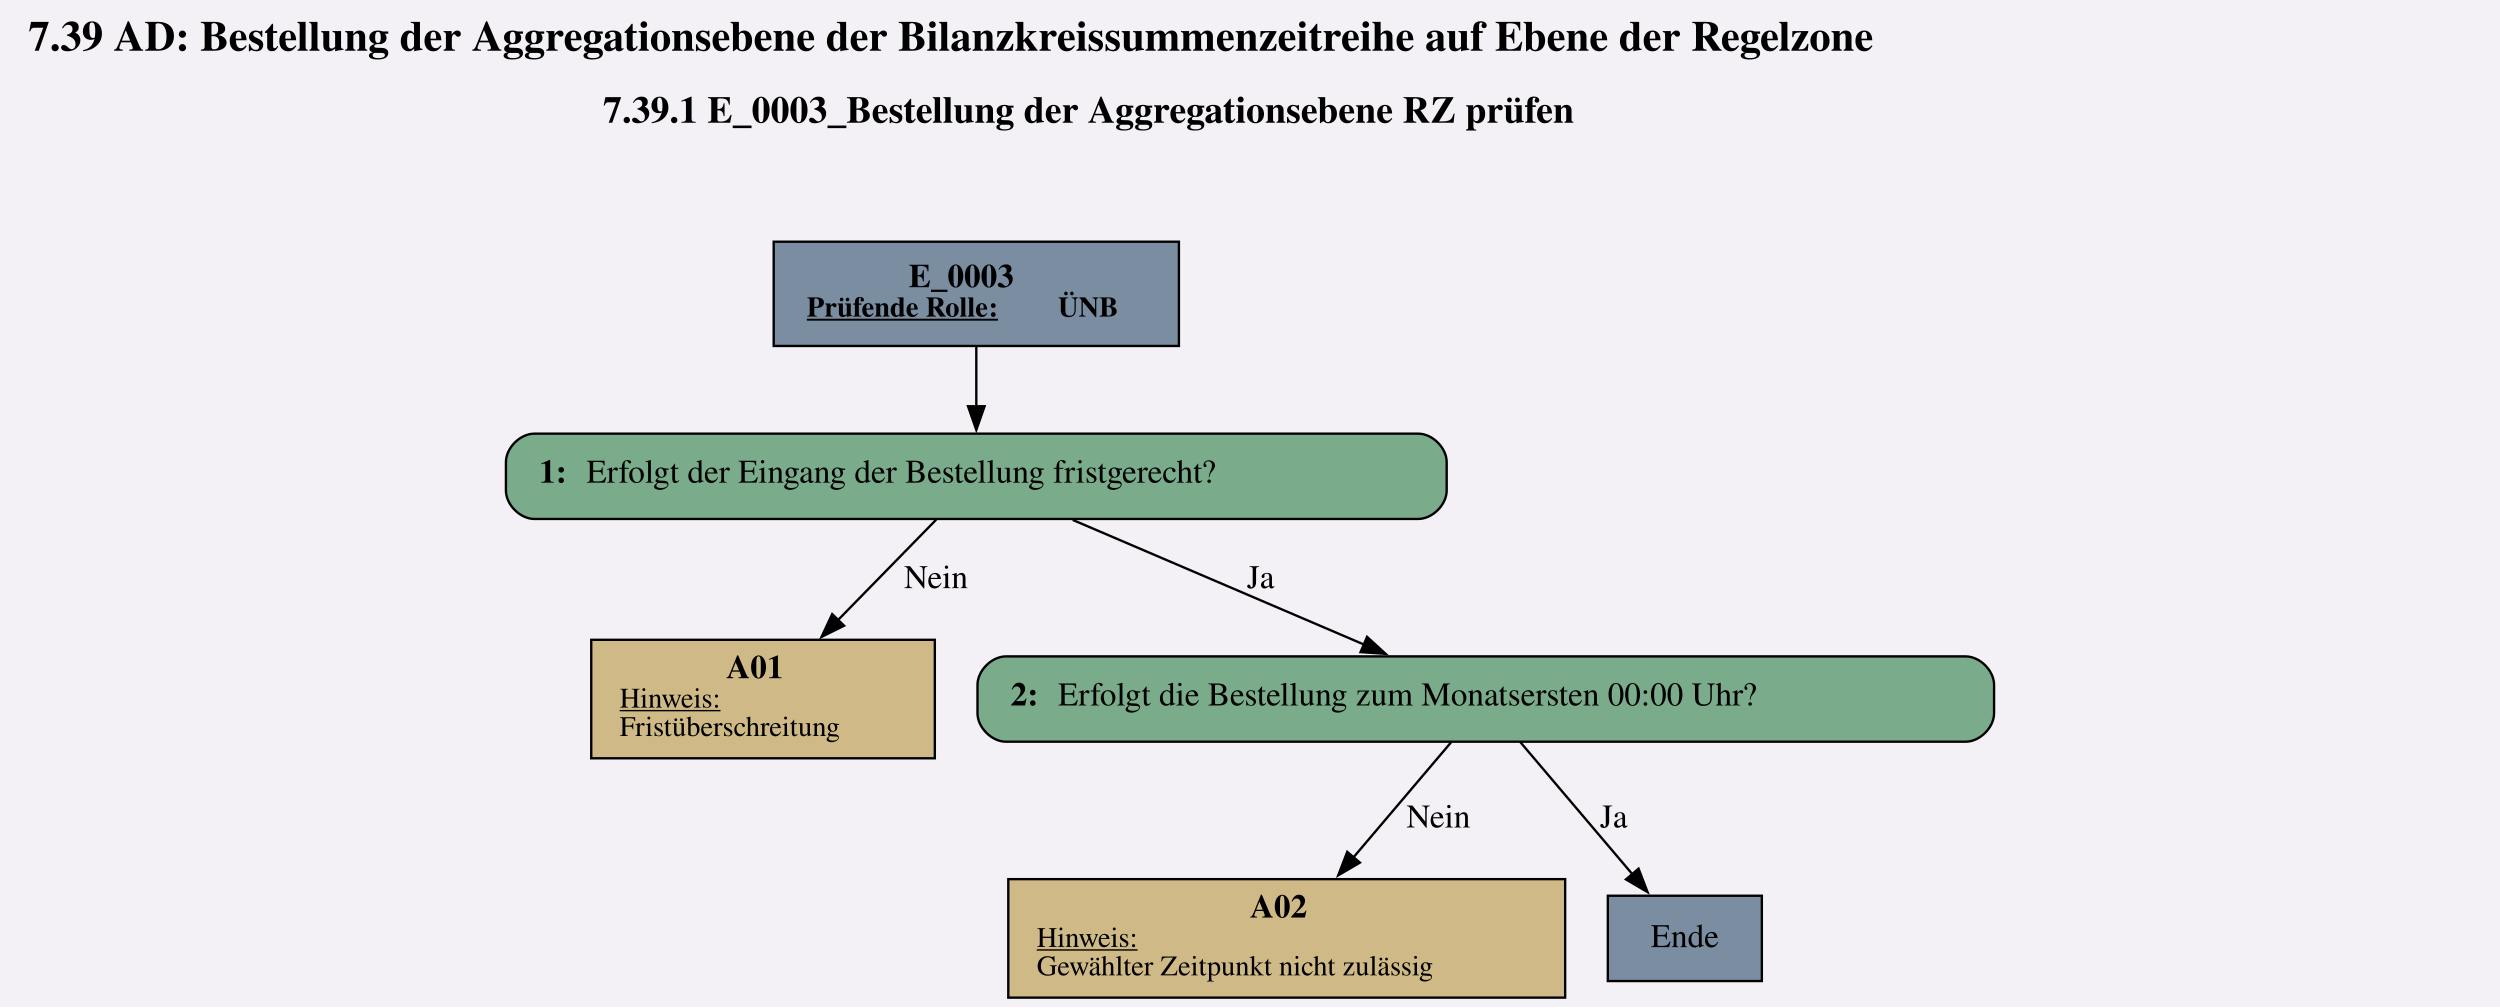
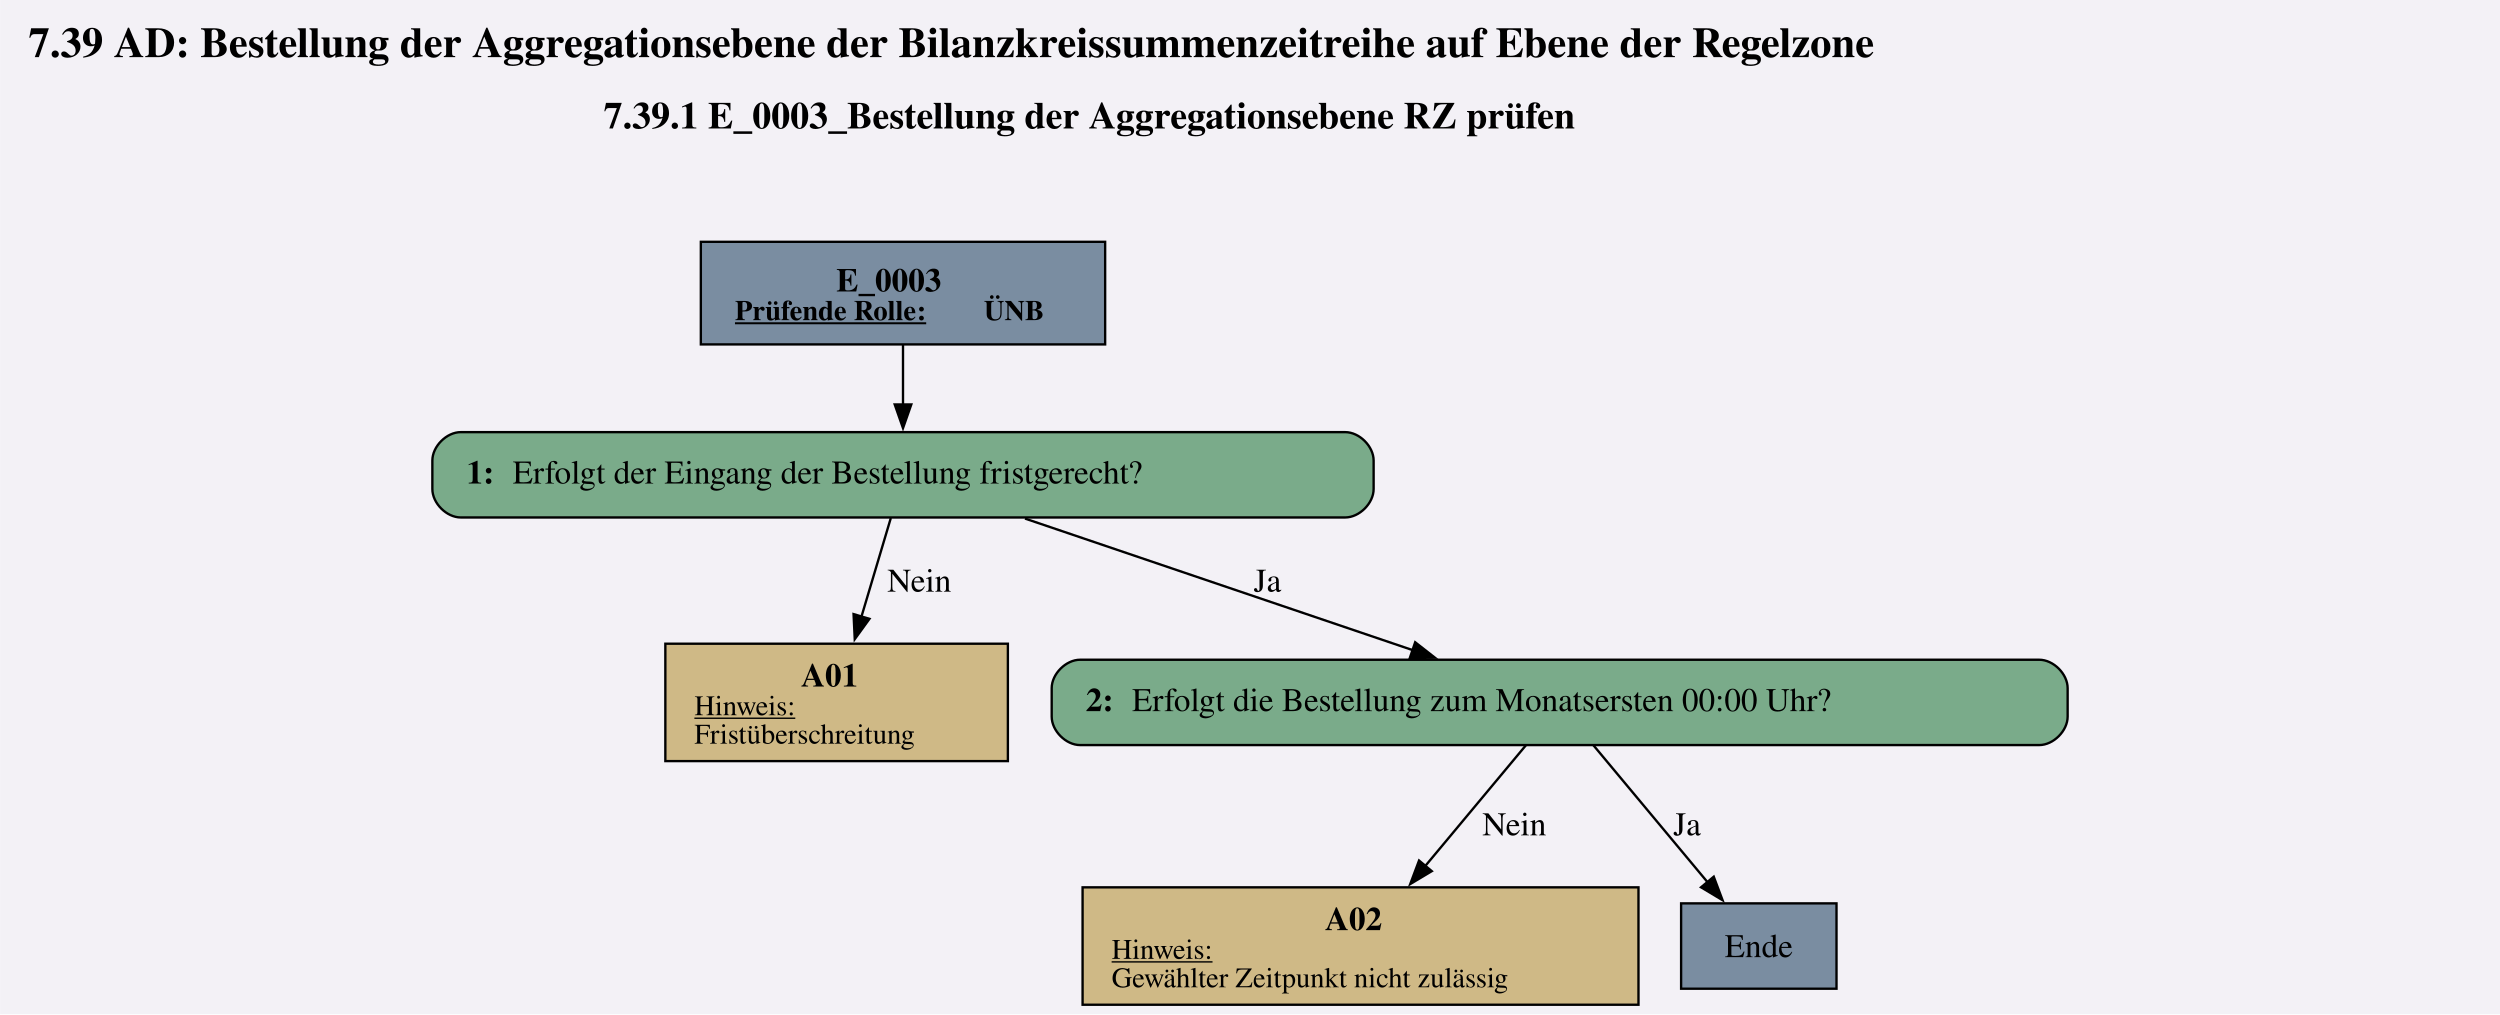
- <svg xmlns="http://www.w3.org/2000/svg" version="1.1" width="1406.667px" viewBox="0 0 1406.667 566.667" height="566.667px">
+ <svg xmlns="http://www.w3.org/2000/svg" version="1.1" width="1406.667px" viewBox="0 0 1406.667 570.667" height="570.667px">
  <g>
-     <svg width="1055pt" height="425pt" viewBox="0.00 0.00 1055.00 425.00">
-       <polygon fill="#f3f1f6" points="0,0 1406.667,0 1406.667,566.667 0,566.667" />
-       <g id="graph0" class="graph" transform="scale(1 1) rotate(0) translate(4 421)">
-         <text text-anchor="start" x="8" y="-399.6" font-family="Times,serif" font-weight="bold" font-size="18.00">7.39 AD: Bestellung der Aggregationsebene der Bilanzkreissummenzeitreihe auf Ebene der Regelzone</text>
-         <text text-anchor="start" x="250.5" y="-369.2" font-family="Times,serif" font-weight="bold" font-size="16.00">7.39.1 E_0003_Bestellung der Aggregationsebene RZ prüfen</text>
+     <svg width="1055pt" height="428pt" viewBox="0.00 0.00 1054.50 427.82">
+       <polygon fill="#f3f1f6" points="0,0 1406.667,0 1406.667,570.667 0,570.667" />
+       <g id="graph0" class="graph" transform="scale(1 1) rotate(0) translate(4 423.82)">
+         <text text-anchor="start" x="8" y="-399.72" font-family="Times,serif" font-weight="bold" font-size="18.00">7.39 AD: Bestellung der Aggregationsebene der Bilanzkreissummenzeitreihe auf Ebene der Regelzone</text>
+         <text text-anchor="start" x="250.62" y="-369.62" font-family="Times,serif" font-weight="bold" font-size="16.00">7.39.1 E_0003_Bestellung der Aggregationsebene RZ prüfen</text>
        <g id="node1" class="node">
-           <polygon fill="#7a8da1" stroke="black" points="493.5,-319 322.5,-319 322.5,-275 493.5,-275 493.5,-319" />
-           <text text-anchor="start" x="379.5" y="-299.8" font-family="Times,serif" font-weight="bold" font-size="14.00">E_0003</text>
-           <text text-anchor="start" x="336.5" y="-287.4" font-family="Times,serif" font-weight="bold" text-decoration="underline" font-size="12.00">Prüfende Rolle:</text>
-           <text text-anchor="start" x="442.5" y="-287.4" font-family="Times,serif" font-weight="bold" font-size="12.00"> ÜNB</text>
+           <polygon fill="#7a8da1" stroke="black" points="462.15,-321.82 291.6,-321.82 291.6,-278.54 462.15,-278.54 462.15,-321.82" />
+           <text text-anchor="start" x="348.75" y="-300.88" font-family="Times,serif" font-weight="bold" font-size="14.00">E_0003</text>
+           <text text-anchor="start" x="306" y="-288.78" font-family="Times,serif" font-weight="bold" text-decoration="underline" font-size="12.00">Prüfende Rolle:</text>
+           <text text-anchor="start" x="411" y="-288.78" font-family="Times,serif" font-weight="bold" font-size="12.00"> ÜNB</text>
        </g>
        <g id="node2" class="node">
-           <path fill="#7aab8a" stroke="black" d="M594.5,-238C594.5,-238 221.5,-238 221.5,-238 215.5,-238 209.5,-232 209.5,-226 209.5,-226 209.5,-214 209.5,-214 209.5,-208 215.5,-202 221.5,-202 221.5,-202 594.5,-202 594.5,-202 600.5,-202 606.5,-208 606.5,-214 606.5,-214 606.5,-226 606.5,-226 606.5,-232 600.5,-238 594.5,-238" />
-           <text text-anchor="start" x="223.5" y="-217.3" font-family="Times,serif" font-weight="bold" font-size="14.00">1: </text>
-           <text text-anchor="start" x="243.5" y="-217.3" font-family="Times,serif" font-size="14.00">Erfolgt der Eingang der Bestellung fristgerecht?</text>
+           <path fill="#7aab8a" stroke="black" d="M563.4,-241.54C563.4,-241.54 190.35,-241.54 190.35,-241.54 184.35,-241.54 178.35,-235.54 178.35,-229.54 178.35,-229.54 178.35,-217.54 178.35,-217.54 178.35,-211.54 184.35,-205.54 190.35,-205.54 190.35,-205.54 563.4,-205.54 563.4,-205.54 569.4,-205.54 575.4,-211.54 575.4,-217.54 575.4,-217.54 575.4,-229.54 575.4,-229.54 575.4,-235.54 569.4,-241.54 563.4,-241.54" />
+           <text text-anchor="start" x="192.75" y="-219.86" font-family="Times,serif" font-weight="bold" font-size="14.00">1: </text>
+           <text text-anchor="start" x="212.25" y="-219.86" font-family="Times,serif" font-size="14.00">Erfolgt der Eingang der Bestellung fristgerecht?</text>
        </g>
        <g id="edge1" class="edge">
-           <path fill="none" stroke="black" d="M408,-274.71C408,-266.82 408,-257.75 408,-249.33" />
-           <polygon fill="black" stroke="black" points="411.5,-249.57 408,-239.57 404.5,-249.57 411.5,-249.57" />
+           <path fill="none" stroke="black" d="M376.88,-278.39C376.88,-270.53 376.88,-261.45 376.88,-253.01" />
+           <polygon fill="black" stroke="black" points="380.38,-253.21 376.88,-243.21 373.38,-253.21 380.38,-253.21" />
        </g>
        <g id="node3" class="node">
-           <polygon fill="#cfb986" stroke="black" points="390.5,-151 245.5,-151 245.5,-101 390.5,-101 390.5,-151" />
-           <text text-anchor="start" x="302.5" y="-134.8" font-family="Times,serif" font-weight="bold" font-size="14.00">A01</text>
-           <text text-anchor="start" x="257.5" y="-122.4" font-family="Times,serif" text-decoration="underline" font-size="12.00">Hinweis:</text>
-           <text text-anchor="start" x="257.5" y="-110.4" font-family="Times,serif" font-size="12.00">Fristüberschreitung</text>
+           <polygon fill="#cfb986" stroke="black" points="421.12,-152.29 276.63,-152.29 276.63,-102.77 421.12,-102.77 421.12,-152.29" />
+           <text text-anchor="start" x="333.88" y="-134.23" font-family="Times,serif" font-weight="bold" font-size="14.00">A01</text>
+           <text text-anchor="start" x="288.88" y="-122.13" font-family="Times,serif" text-decoration="underline" font-size="12.00">Hinweis:</text>
+           <text text-anchor="start" x="288.88" y="-110.13" font-family="Times,serif" font-size="12.00">Fristüberschreitung</text>
        </g>
        <g id="edge2" class="edge">
-           <path fill="none" stroke="black" d="M391.07,-201.7C379.41,-189.77 363.56,-173.57 349.6,-159.3" />
-           <polygon fill="black" stroke="black" points="352.2,-156.95 342.7,-152.25 347.19,-161.85 352.2,-156.95" />
-           <text text-anchor="middle" x="391" y="-172.8" font-family="Times,serif" font-size="14.00">Nein</text>
+           <path fill="none" stroke="black" d="M371.74,-205.3C368.28,-193.67 363.58,-177.91 359.35,-163.7" />
+           <polygon fill="black" stroke="black" points="362.73,-162.78 356.52,-154.19 356.02,-164.78 362.73,-162.78" />
+           <text text-anchor="middle" x="383.75" y="-174.24" font-family="Times,serif" font-size="14.00">Nein</text>
        </g>
        <g id="node4" class="node">
-           <path fill="#7aab8a" stroke="black" d="M825.5,-144C825.5,-144 420.5,-144 420.5,-144 414.5,-144 408.5,-138 408.5,-132 408.5,-132 408.5,-120 408.5,-120 408.5,-114 414.5,-108 420.5,-108 420.5,-108 825.5,-108 825.5,-108 831.5,-108 837.5,-114 837.5,-120 837.5,-120 837.5,-132 837.5,-132 837.5,-138 831.5,-144 825.5,-144" />
-           <text text-anchor="start" x="422.5" y="-123.3" font-family="Times,serif" font-weight="bold" font-size="14.00">2: </text>
-           <text text-anchor="start" x="442.5" y="-123.3" font-family="Times,serif" font-size="14.00">Erfolgt die Bestellung zum Monatsersten 00:00 Uhr?</text>
+           <path fill="#7aab8a" stroke="black" d="M856.15,-145.53C856.15,-145.53 451.6,-145.53 451.6,-145.53 445.6,-145.53 439.6,-139.53 439.6,-133.53 439.6,-133.53 439.6,-121.53 439.6,-121.53 439.6,-115.53 445.6,-109.53 451.6,-109.53 451.6,-109.53 856.15,-109.53 856.15,-109.53 862.15,-109.53 868.15,-115.53 868.15,-121.53 868.15,-121.53 868.15,-133.53 868.15,-133.53 868.15,-139.53 862.15,-145.53 856.15,-145.53" />
+           <text text-anchor="start" x="454" y="-123.86" font-family="Times,serif" font-weight="bold" font-size="14.00">2: </text>
+           <text text-anchor="start" x="473.5" y="-123.86" font-family="Times,serif" font-size="14.00">Erfolgt die Bestellung zum Monatsersten 00:00 Uhr?</text>
        </g>
        <g id="edge3" class="edge">
-           <path fill="none" stroke="black" d="M448.69,-201.59C483.63,-186.64 534.18,-165.01 571.85,-148.89" />
-           <polygon fill="black" stroke="black" points="572.9,-152.25 580.72,-145.09 570.15,-145.81 572.9,-152.25" />
-           <text text-anchor="middle" x="528" y="-172.8" font-family="Times,serif" font-size="14.00">Ja</text>
+           <path fill="none" stroke="black" d="M428.33,-205.08C474.58,-189.38 542.62,-166.29 591.87,-149.58" />
+           <polygon fill="black" stroke="black" points="592.92,-152.91 601.26,-146.39 590.67,-146.28 592.92,-152.91" />
+           <text text-anchor="middle" x="530.62" y="-174.24" font-family="Times,serif" font-size="14.00">Ja</text>
        </g>
        <g id="node5" class="node">
-           <polygon fill="#cfb986" stroke="black" points="656.5,-50 421.5,-50 421.5,0 656.5,0 656.5,-50" />
-           <text text-anchor="start" x="523.5" y="-33.8" font-family="Times,serif" font-weight="bold" font-size="14.00">A02</text>
-           <text text-anchor="start" x="433.5" y="-21.4" font-family="Times,serif" text-decoration="underline" font-size="12.00">Hinweis:</text>
-           <text text-anchor="start" x="433.5" y="-9.4" font-family="Times,serif" font-size="12.00">Gewählter Zeitpunkt nicht zulässig</text>
+           <polygon fill="#cfb986" stroke="black" points="687.12,-49.52 452.63,-49.52 452.63,0 687.12,0 687.12,-49.52" />
+           <text text-anchor="start" x="554.88" y="-31.46" font-family="Times,serif" font-weight="bold" font-size="14.00">A02</text>
+           <text text-anchor="start" x="464.88" y="-19.36" font-family="Times,serif" text-decoration="underline" font-size="12.00">Hinweis:</text>
+           <text text-anchor="start" x="464.88" y="-7.36" font-family="Times,serif" font-size="12.00">Gewählter Zeitpunkt nicht zulässig</text>
        </g>
        <g id="edge4" class="edge">
-           <path fill="none" stroke="black" d="M608.37,-107.76C597.03,-94.39 580.97,-75.46 567.15,-59.18" />
-           <polygon fill="black" stroke="black" points="569.88,-56.98 560.74,-51.62 564.54,-61.51 569.88,-56.98" />
-           <text text-anchor="middle" x="603" y="-71.8" font-family="Times,serif" font-size="14.00">Nein</text>
+           <path fill="none" stroke="black" d="M639.63,-109.44C627.99,-95.47 611.2,-75.34 597.01,-58.32" />
+           <polygon fill="black" stroke="black" points="599.93,-56.35 590.84,-50.91 594.56,-60.83 599.93,-56.35" />
+           <text text-anchor="middle" x="634.75" y="-71.47" font-family="Times,serif" font-size="14.00">Nein</text>
        </g>
        <g id="node6" class="node">
-           <polygon fill="#7a8da1" stroke="black" points="739.5,-43 674.5,-43 674.5,-7 739.5,-7 739.5,-43" />
-           <text text-anchor="middle" x="707" y="-21.3" font-family="Times,serif" font-size="14.00">Ende</text>
+           <polygon fill="#7a8da1" stroke="black" points="770.65,-42.76 705.1,-42.76 705.1,-6.76 770.65,-6.76 770.65,-42.76" />
+           <text text-anchor="middle" x="737.88" y="-20.08" font-family="Times,serif" font-size="14.00">Ende</text>
        </g>
        <g id="edge5" class="edge">
-           <path fill="none" stroke="black" d="M637.63,-107.76C650.68,-92.38 669.97,-69.64 684.9,-52.04" />
-           <polygon fill="black" stroke="black" points="687.47,-54.42 691.27,-44.53 682.14,-49.89 687.47,-54.42" />
-           <text text-anchor="middle" x="677" y="-71.8" font-family="Times,serif" font-size="14.00">Ja</text>
+           <path fill="none" stroke="black" d="M668.12,-109.44C681.4,-93.51 701.37,-69.56 716.54,-51.35" />
+           <polygon fill="black" stroke="black" points="718.87,-54.02 722.59,-44.1 713.5,-49.54 718.87,-54.02" />
+           <text text-anchor="middle" x="707.62" y="-71.47" font-family="Times,serif" font-size="14.00">Ja</text>
        </g>
      </g>
    </svg>
  </g>
</svg>
